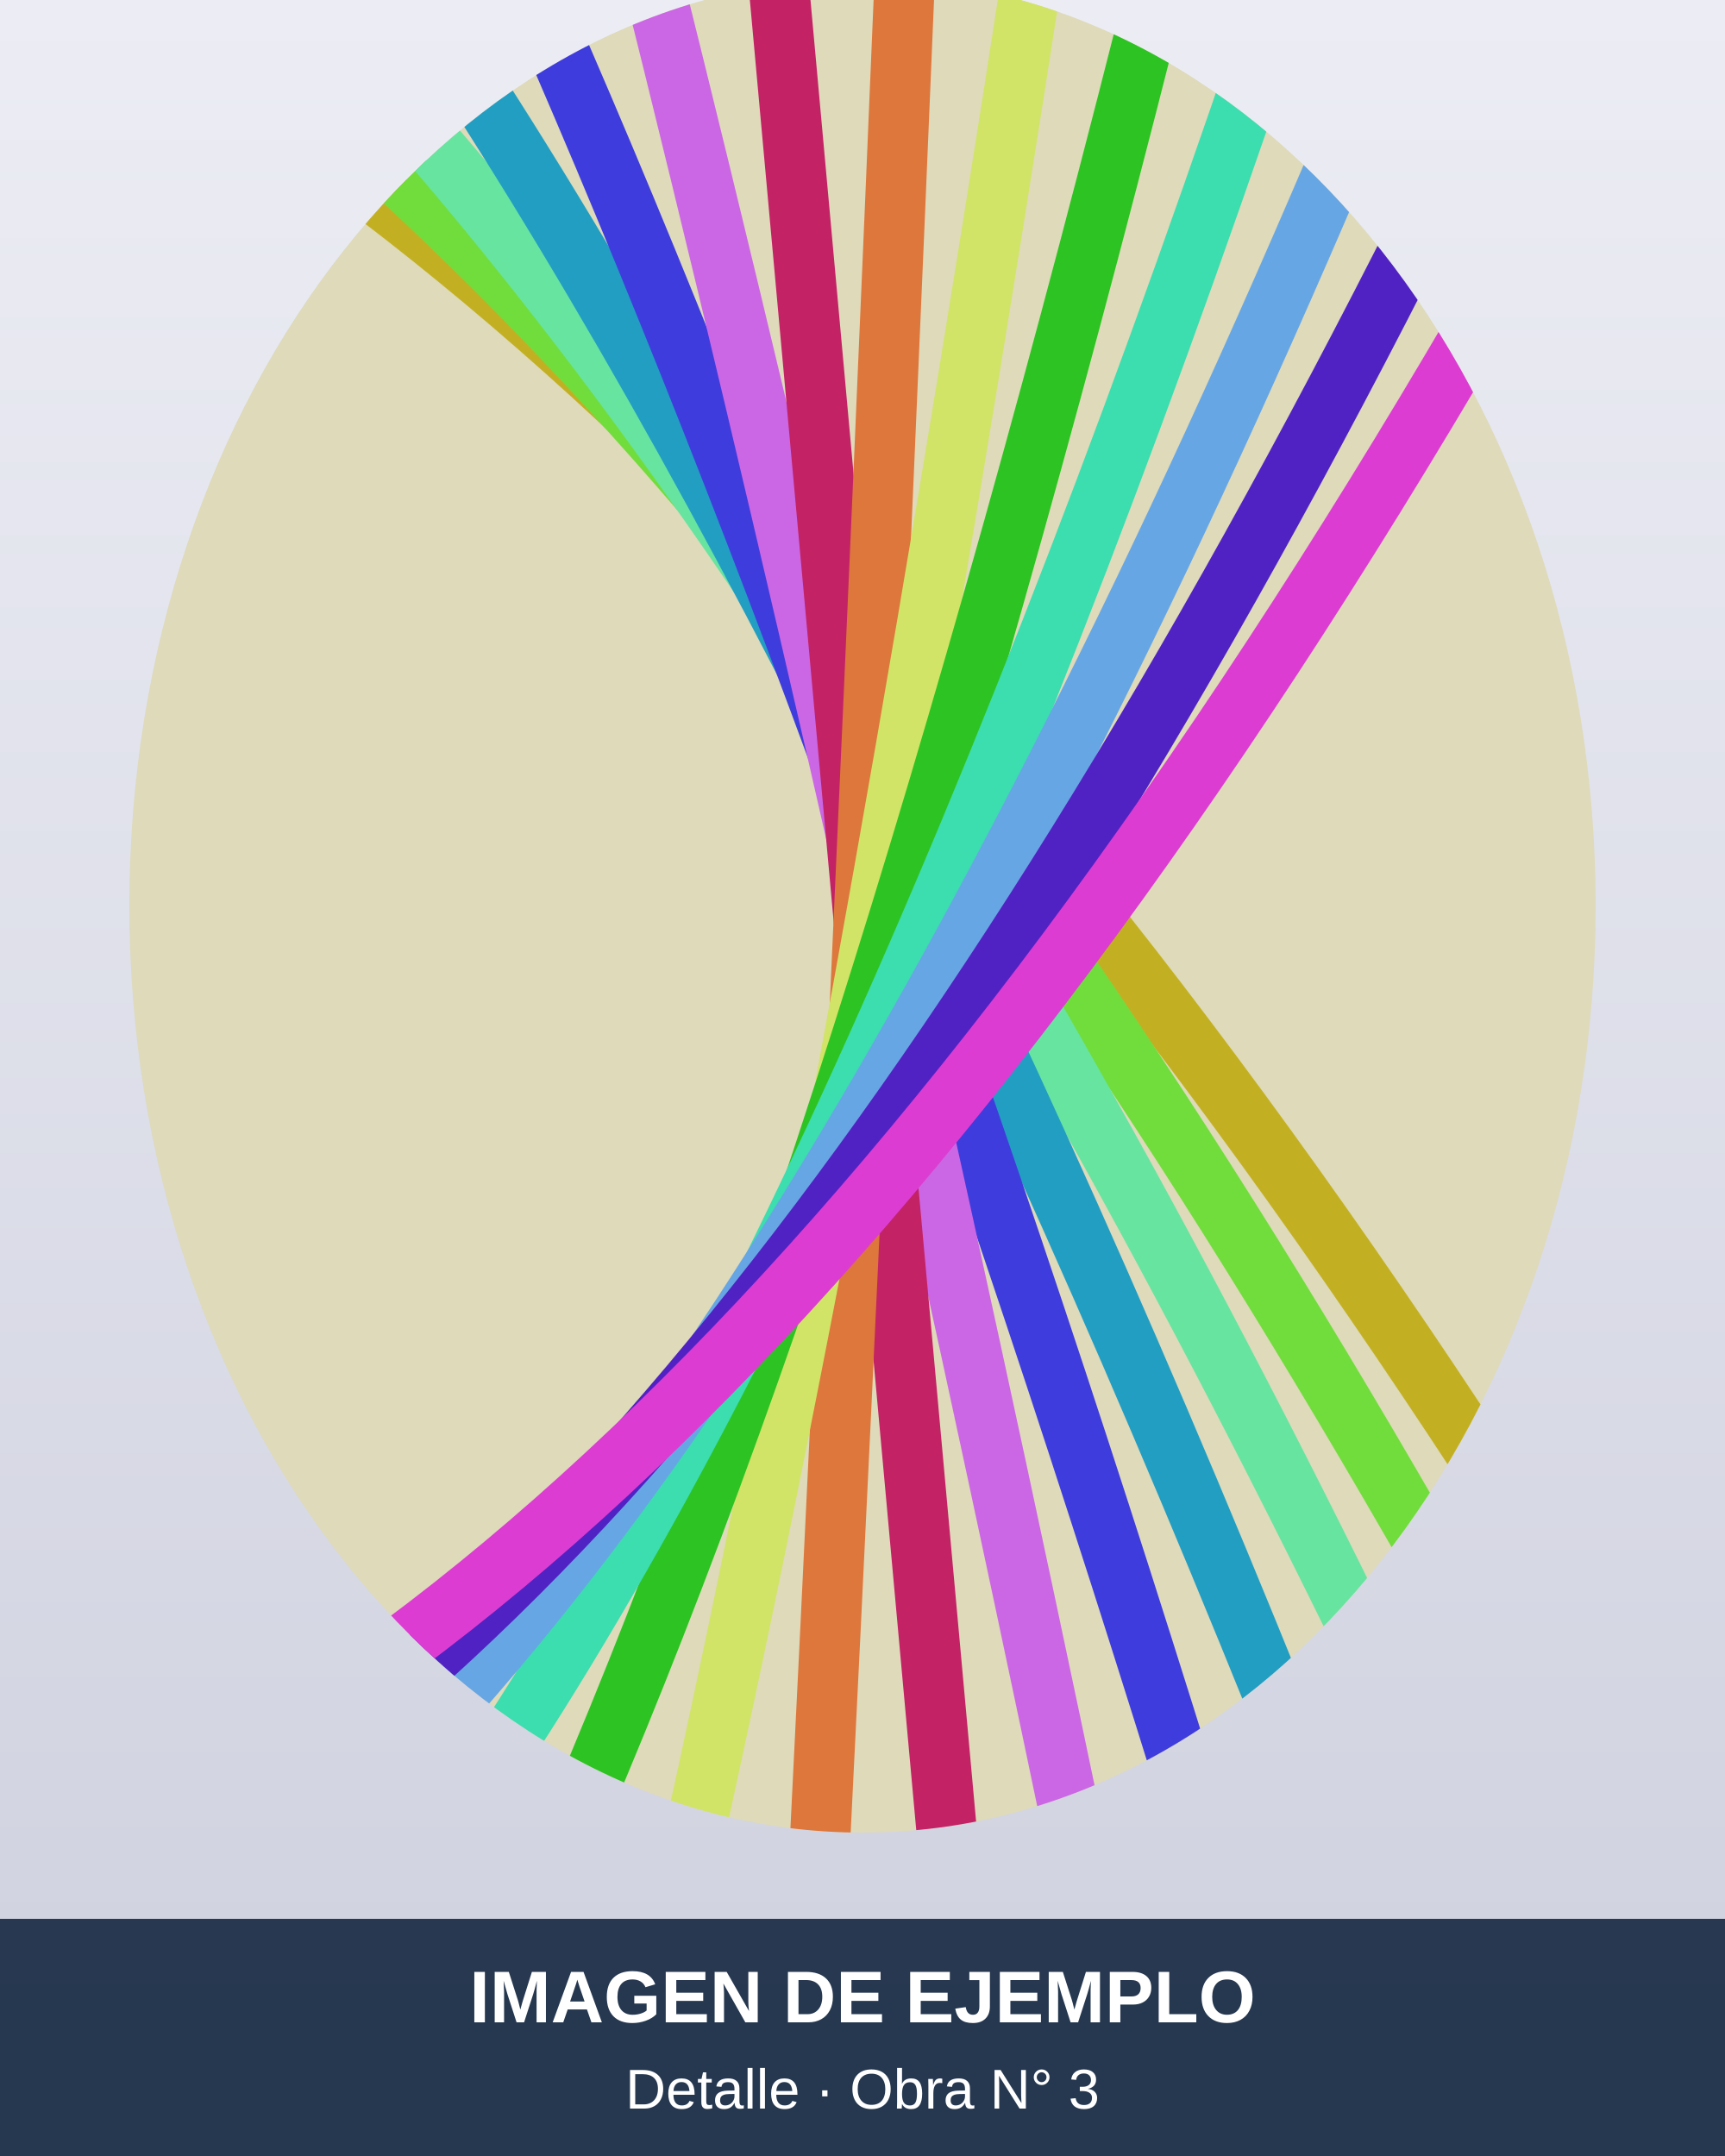
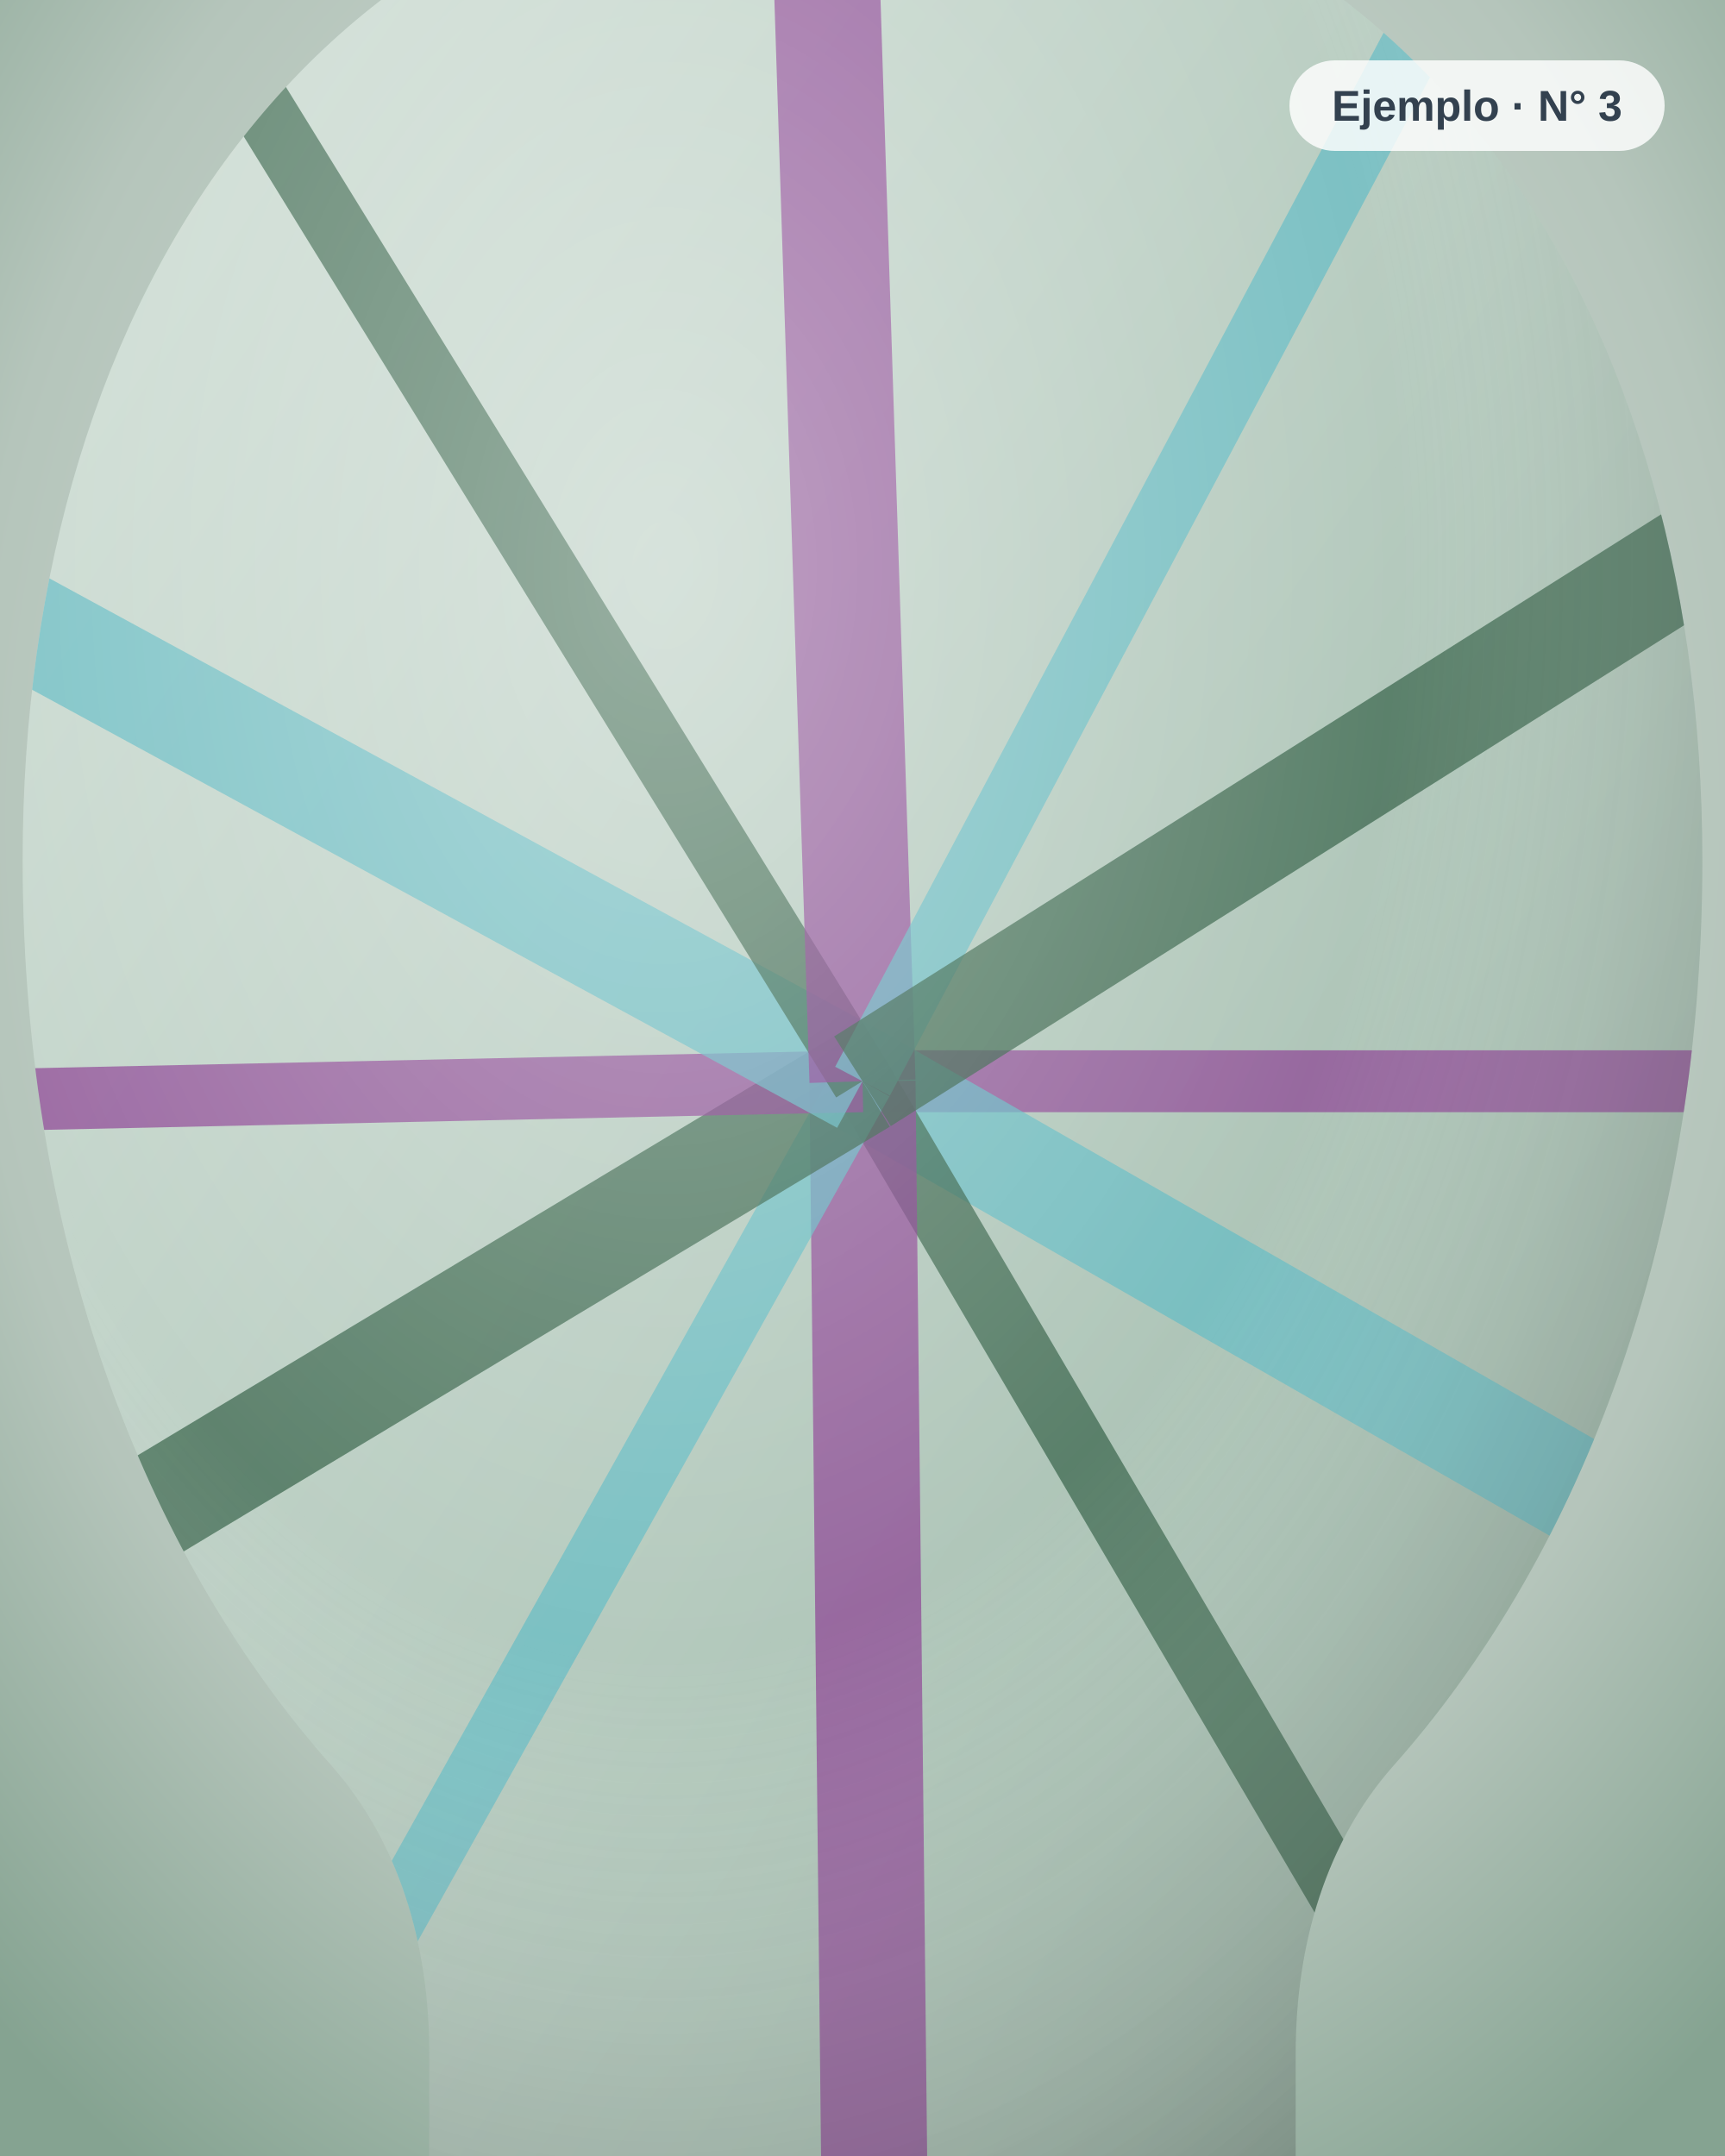
<svg xmlns="http://www.w3.org/2000/svg" viewBox="0 0 800 1000" width="800" height="1000">
  <defs>
-     <linearGradient id="f3" x1="0" y1="0" x2="0" y2="1">
-       <stop offset="0" stop-color="hsl(233 25% 94%)" />
-       <stop offset="1" stop-color="hsl(233 20% 84%)" />
+     <radialGradient id="fondoo3d" cx="50%" cy="38%" r="75%">
+       <stop offset="0" stop-color="hsl(145 14% 88% / 1)" />
+       <stop offset="0.7" stop-color="hsl(145 12% 74% / 1)" />
+       <stop offset="1" stop-color="hsl(145 14% 58% / 1)" />
+     </radialGradient>
+     <linearGradient id="pielo3d" x1="0" y1="0" x2="1" y2="1">
+       <stop offset="0" stop-color="hsl(145 18% 86% / 1)" />
+       <stop offset="1" stop-color="hsl(145 16% 66% / 1)" />
    </linearGradient>
-     <clipPath id="c3">
-       <ellipse cx="400" cy="420" rx="170" ry="215" />
+     <radialGradient id="luzo3d" cx="38%" cy="30%" r="80%">
+       <stop offset="0" stop-color="#ffffff" stop-opacity="0.35" />
+       <stop offset="0.55" stop-color="#ffffff" stop-opacity="0" />
+       <stop offset="1" stop-color="#000000" stop-opacity="0.32" />
+     </radialGradient>
+     <linearGradient id="pedestalo3d" x1="0" y1="0" x2="1" y2="0">
+       <stop offset="0" stop-color="hsl(145 6% 84% / 1)" />
+       <stop offset="0.45" stop-color="hsl(145 6% 95% / 1)" />
+       <stop offset="1" stop-color="hsl(145 6% 76% / 1)" />
+     </linearGradient>
+     <clipPath id="clipo3d">
+       <path d="M400 150 C 520 150 590 250 590 380 C 590 470 560 540 520 585 C 505 602 498 625 498 650 L 498 700 L 302 700 L 302 650 C 302 625 295 602 280 585 C 240 540 210 470 210 380 C 210 250 280 150 400 150 Z" />
    </clipPath>
+     <filter id="bluro3d" x="-20%" y="-200%" width="140%" height="500%">
+       <feGaussianBlur stdDeviation="14" />
+     </filter>
  </defs>
-   <rect width="800" height="1000" fill="url(#f3)" />
-   <g transform="translate(-400 -420) scale(2)">
-     <g clip-path="url(#c3)">
-       <rect width="800" height="1000" fill="hsl(53 35% 80%)" />
-       <path d="M200 200 Q 400 300 600 640" stroke="hsl(53 70% 45%)" stroke-width="14" fill="none" />
-       <path d="M230 200 Q 400 320 570 640" stroke="hsl(100 70% 55%)" stroke-width="14" fill="none" />
-       <path d="M260 200 Q 400 340 540 640" stroke="hsl(147 70% 65%)" stroke-width="14" fill="none" />
-       <path d="M290 200 Q 400 360 510 640" stroke="hsl(194 70% 45%)" stroke-width="14" fill="none" />
-       <path d="M320 200 Q 400 380 480 640" stroke="hsl(241 70% 55%)" stroke-width="14" fill="none" />
-       <path d="M350 200 Q 400 400 450 640" stroke="hsl(288 70% 65%)" stroke-width="14" fill="none" />
-       <path d="M380 200 Q 400 420 420 640" stroke="hsl(335 70% 45%)" stroke-width="14" fill="none" />
-       <path d="M410 200 Q 400 440 390 640" stroke="hsl(22 70% 55%)" stroke-width="14" fill="none" />
-       <path d="M440 200 Q 400 460 360 640" stroke="hsl(69 70% 65%)" stroke-width="14" fill="none" />
-       <path d="M470 200 Q 400 480 330 640" stroke="hsl(116 70% 45%)" stroke-width="14" fill="none" />
-       <path d="M500 200 Q 400 500 300 640" stroke="hsl(163 70% 55%)" stroke-width="14" fill="none" />
-       <path d="M530 200 Q 400 520 270 640" stroke="hsl(210 70% 65%)" stroke-width="14" fill="none" />
-       <path d="M560 200 Q 400 540 240 640" stroke="hsl(257 70% 45%)" stroke-width="14" fill="none" />
-       <path d="M590 200 Q 400 560 210 640" stroke="hsl(304 70% 55%)" stroke-width="14" fill="none" />
+   <rect width="800" height="1000" fill="url(#fondoo3d)" />
+   <g transform="translate(-420 -380) scale(2.05)">
+     <path d="M400 150 C 520 150 590 250 590 380 C 590 470 560 540 520 585 C 505 602 498 625 498 650 L 498 700 L 302 700 L 302 650 C 302 625 295 602 280 585 C 240 540 210 470 210 380 C 210 250 280 150 400 150 Z" fill="url(#pielo3d)" />
+     <g clip-path="url(#clipo3d)">
+       <path d="M400 430 L 740 430" stroke="hsl(295 38% 42% / 1)" stroke-width="14" opacity="0.7" />
+       <path d="M400 430 L 695.059 598.939" stroke="hsl(185 45% 58% / 1)" stroke-width="24" opacity="0.7" />
+       <path d="M400 430 L 572.115 723.217" stroke="hsl(145 30% 30% / 1)" stroke-width="14" opacity="0.7" />
+       <path d="M400 430 L 403.671 769.98" stroke="hsl(295 38% 42% / 1)" stroke-width="24" opacity="0.7" />
+       <path d="M400 430 L 234.256 726.865" stroke="hsl(185 45% 58% / 1)" stroke-width="14" opacity="0.7" />
+       <path d="M400 430 L 108.658 605.27" stroke="hsl(145 30% 30% / 1)" stroke-width="24" opacity="0.7" />
+       <path d="M400 430 L 60.079 437.341" stroke="hsl(295 38% 42% / 1)" stroke-width="14" opacity="0.7" />
+       <path d="M400 430 L 101.363 267.471" stroke="hsl(185 45% 58% / 1)" stroke-width="24" opacity="0.7" />
+       <path d="M400 430 L 221.594 140.567" stroke="hsl(145 30% 30% / 1)" stroke-width="14" opacity="0.7" />
+       <path d="M400 430 L 388.99 90.178" stroke="hsl(295 38% 42% / 1)" stroke-width="24" opacity="0.7" />
+       <path d="M400 430 L 559.296 129.625" stroke="hsl(185 45% 58% / 1)" stroke-width="14" opacity="0.7" />
+       <path d="M400 430 L 687.49 248.48" stroke="hsl(145 30% 30% / 1)" stroke-width="24" opacity="0.7" />
    </g>
+     <path d="M400 150 C 520 150 590 250 590 380 C 590 470 560 540 520 585 C 505 602 498 625 498 650 L 498 700 L 302 700 L 302 650 C 302 625 295 602 280 585 C 240 540 210 470 210 380 C 210 250 280 150 400 150 Z" fill="url(#luzo3d)" />
  </g>
-   <rect x="0" y="890" width="800" height="110" fill="#10233d" opacity="0.88" />
-   <text x="400" y="938" text-anchor="middle" font-family="Segoe UI, Arial, sans-serif" font-size="34" font-weight="800" fill="#ffffff">IMAGEN DE EJEMPLO</text>
-   <text x="400" y="978" text-anchor="middle" font-family="Segoe UI, Arial, sans-serif" font-size="26" fill="#ffffff">Detalle · Obra N° 3</text>
+   <g font-family="Segoe UI, Arial, sans-serif">
+     <rect x="598" y="28" width="174" height="42" rx="21" fill="#ffffff" fill-opacity="0.82" />
+     <text x="685" y="56" text-anchor="middle" font-size="20" font-weight="700" fill="#33414f">Ejemplo · N° 3</text>
+   </g>
</svg>
